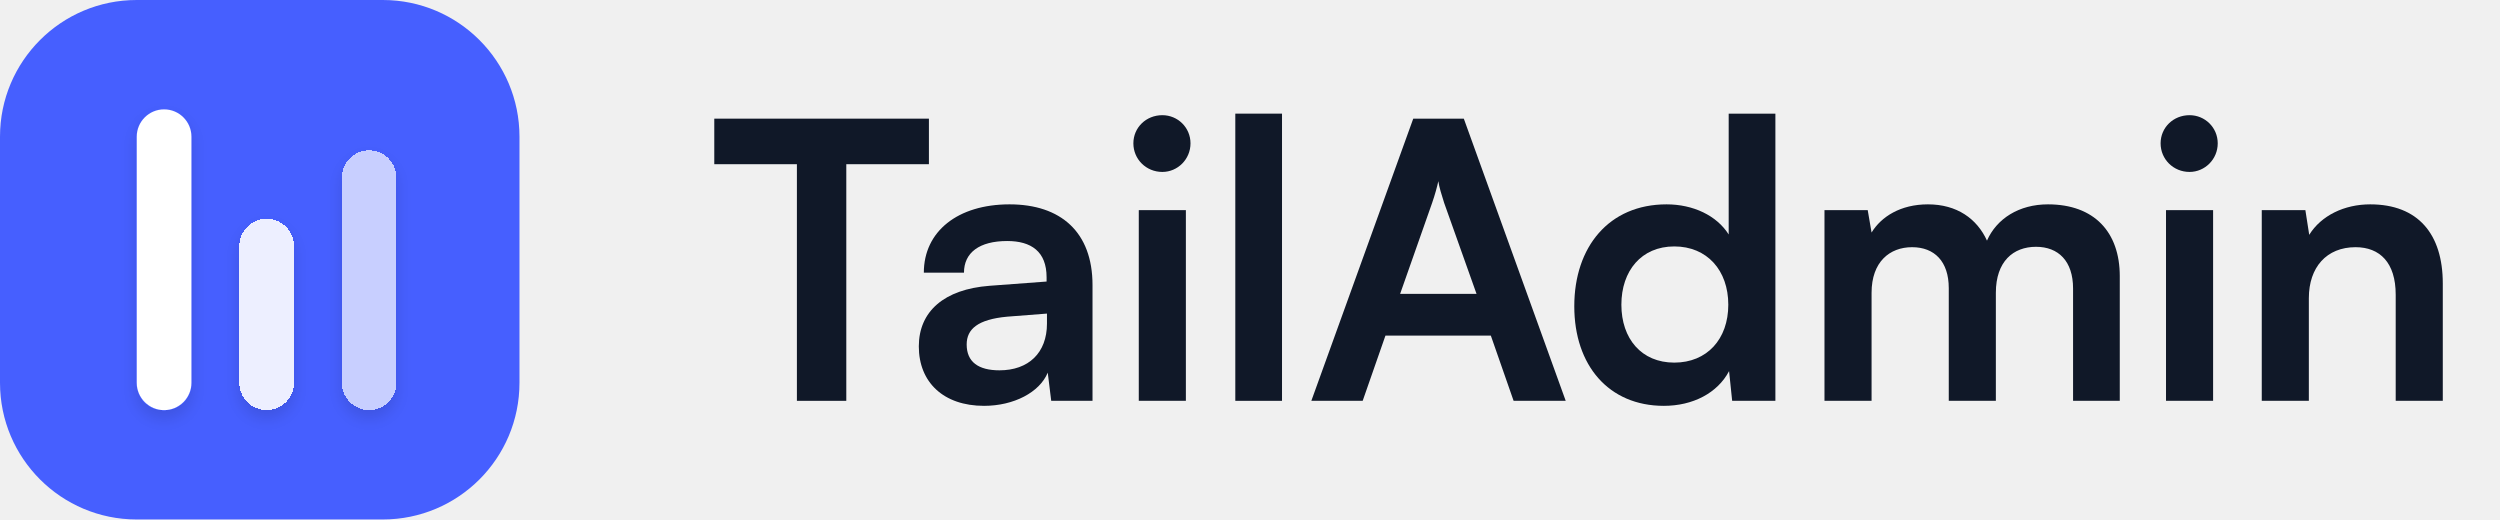
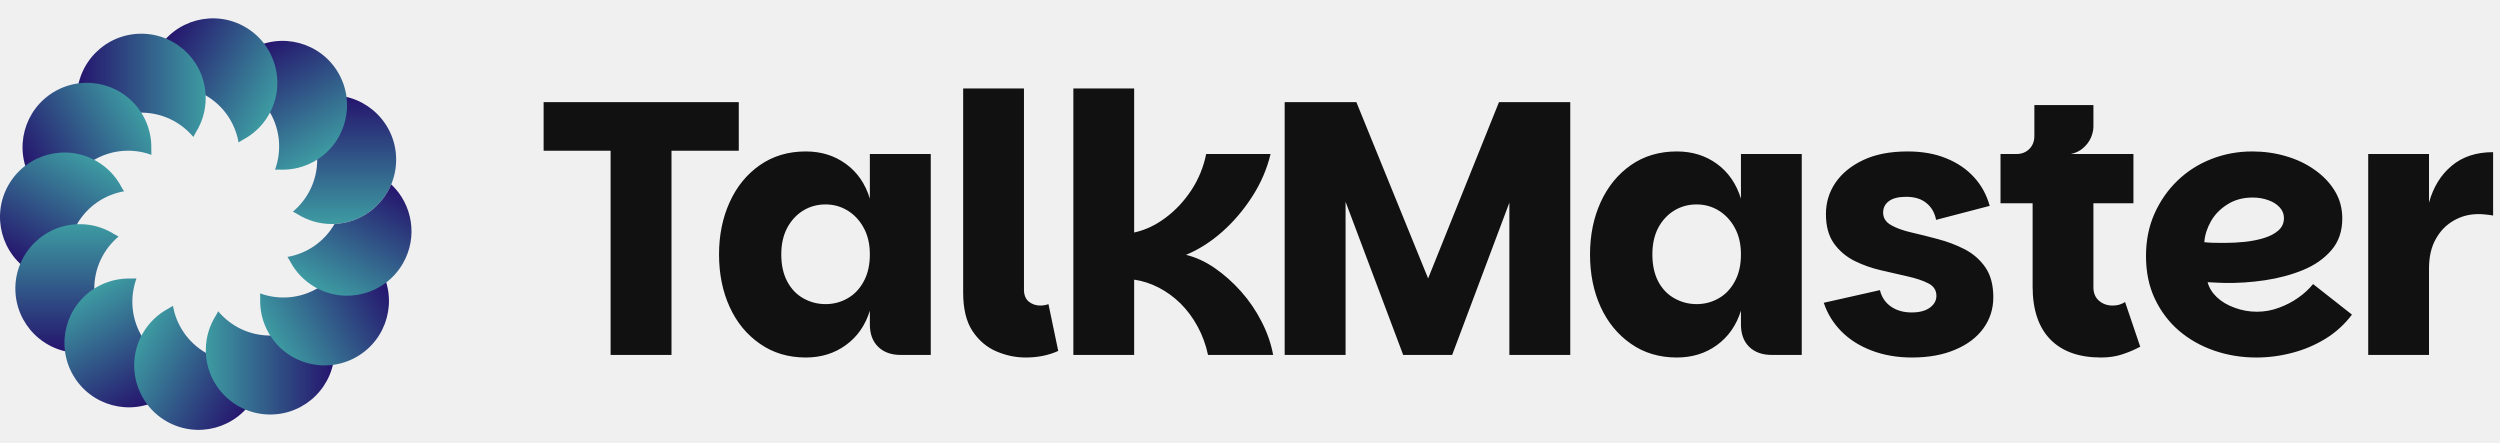
- <svg xmlns="http://www.w3.org/2000/svg" width="154" height="32" viewBox="0 0 154 32" fill="none">
-   <path d="M0 8.421C0 3.77 3.77 0 8.421 0H23.579C28.23 0 32 3.77 32 8.421V23.579C32 28.23 28.23 32 23.579 32H8.421C3.77 32 0 28.23 0 23.579V8.421Z" fill="#465FFF" />
-   <g filter="url(#filter0_d_1624_24907)">
-     <path d="M8.424 8.422C8.424 7.491 9.178 6.737 10.108 6.737V6.737C11.038 6.737 11.792 7.491 11.792 8.422V23.579C11.792 24.51 11.038 25.264 10.108 25.264V25.264C9.178 25.264 8.424 24.51 8.424 23.579V8.422Z" fill="white" />
+ <svg xmlns="http://www.w3.org/2000/svg" data-logo="logo" viewBox="0 0 243 43">
+   <g id="logogram" transform="translate(0, 1) rotate(0)">
+     <path d="M28.47 19.573C29.914 18.363 30.833 16.547 30.833 14.515C30.833 12.484 29.914 10.667 28.47 9.457C28.635 9.377 28.795 9.29 28.947 9.196C29.905 8.6 31.035 8.256 32.247 8.256C35.704 8.256 38.506 11.058 38.506 14.515C38.506 17.972 35.704 20.774 32.247 20.774C31.035 20.774 29.905 20.43 28.947 19.835C28.795 19.74 28.635 19.653 28.47 19.573Z" fill="url(#paint0_linear_5557_2016)" />
+     <path d="M26.731 15.501C27.378 13.731 27.265 11.698 26.249 9.939C25.233 8.18 23.529 7.065 21.673 6.74C21.777 6.588 21.871 6.433 21.955 6.275C22.487 5.28 23.295 4.417 24.344 3.811C27.337 2.083 31.166 3.109 32.894 6.102C34.622 9.096 33.597 12.924 30.603 14.652C29.554 15.258 28.402 15.526 27.275 15.489C27.096 15.483 26.915 15.487 26.731 15.501Z" fill="url(#paint1_linear_5557_2016)" />
+     <path d="M23.189 12.843C22.864 10.987 21.75 9.283 19.991 8.267C18.231 7.252 16.199 7.139 14.429 7.785C14.442 7.601 14.447 7.42 14.441 7.241C14.404 6.114 14.671 4.962 15.277 3.913C17.005 0.92 20.833 -0.106 23.827 1.622C26.821 3.351 27.847 7.179 26.118 10.173C25.512 11.222 24.649 12.029 23.654 12.561C23.497 12.645 23.342 12.739 23.189 12.843Z" fill="url(#paint2_linear_5557_2016)" />
+     <path d="M18.793 12.312C17.583 10.868 15.766 9.949 13.735 9.949C11.703 9.949 9.886 10.868 8.677 12.312C8.597 12.147 8.509 11.987 8.415 11.835C7.819 10.877 7.475 9.747 7.475 8.535C7.475 5.078 10.278 2.276 13.735 2.276C17.191 2.276 19.994 5.078 19.994 8.535C19.994 9.747 19.65 10.877 19.054 11.835C18.96 11.987 18.873 12.147 18.793 12.312Z" fill="url(#paint3_linear_5557_2016)" />
+     <path d="M14.719 14.051C12.949 13.405 10.916 13.518 9.157 14.533C7.398 15.549 6.284 17.253 5.958 19.109C5.806 19.005 5.651 18.911 5.494 18.827C4.499 18.295 3.635 17.487 3.03 16.438C1.301 13.445 2.327 9.617 5.321 7.888C8.314 6.16 12.143 7.185 13.871 10.179C14.477 11.228 14.744 12.38 14.707 13.507C14.701 13.686 14.706 13.867 14.719 14.051Z" fill="url(#paint4_linear_5557_2016)" />
+     <path d="M12.06 17.593C10.204 17.918 8.5 19.033 7.485 20.792C6.469 22.551 6.356 24.584 7.002 26.354C6.819 26.34 6.637 26.336 6.459 26.342C5.331 26.379 4.18 26.111 3.131 25.506C0.137 23.777 -0.889 19.949 0.84 16.955C2.568 13.962 6.396 12.936 9.39 14.664C10.439 15.27 11.246 16.133 11.778 17.128C11.862 17.286 11.957 17.441 12.06 17.593Z" fill="url(#paint5_linear_5557_2016)" />
+     <path d="M11.528 21.99C10.084 23.2 9.165 25.017 9.165 27.048C9.165 29.079 10.084 30.896 11.528 32.106C11.363 32.186 11.204 32.273 11.052 32.367C10.094 32.963 8.963 33.307 7.752 33.307C4.295 33.307 1.492 30.505 1.492 27.048C1.492 23.591 4.295 20.789 7.752 20.789C8.963 20.789 10.094 21.133 11.052 21.729C11.204 21.823 11.363 21.91 11.528 21.99Z" fill="url(#paint6_linear_5557_2016)" />
+     <path d="M13.267 26.064C12.62 27.834 12.733 29.866 13.749 31.626C14.765 33.385 16.469 34.499 18.324 34.824C18.221 34.977 18.127 35.132 18.042 35.289C17.511 36.284 16.703 37.148 15.654 37.753C12.66 39.482 8.832 38.456 7.104 35.462C5.375 32.468 6.401 28.64 9.395 26.912C10.444 26.306 11.595 26.039 12.723 26.076C12.902 26.081 13.083 26.077 13.267 26.064Z" fill="url(#paint7_linear_5557_2016)" />
+     <path d="M16.809 28.723C17.134 30.578 18.248 32.282 20.007 33.298C21.767 34.314 23.8 34.427 25.569 33.781C25.556 33.964 25.552 34.145 25.557 34.324C25.594 35.452 25.327 36.603 24.721 37.652C22.993 40.646 19.165 41.672 16.171 39.943C13.177 38.215 12.152 34.387 13.88 31.393C14.486 30.344 15.349 29.537 16.344 29.005C16.502 28.92 16.657 28.826 16.809 28.723Z" fill="url(#paint8_linear_5557_2016)" />
+     <path d="M21.206 29.255C22.415 30.699 24.232 31.617 26.264 31.617C28.295 31.617 30.112 30.699 31.322 29.255C31.402 29.42 31.489 29.579 31.583 29.731C32.179 30.689 32.523 31.82 32.523 33.031C32.523 36.488 29.721 39.291 26.264 39.291C22.807 39.291 20.005 36.488 20.005 33.031C20.005 31.82 20.349 30.689 20.944 29.731C21.039 29.579 21.126 29.42 21.206 29.255Z" fill="url(#paint9_linear_5557_2016)" />
+     <path d="M25.279 27.516C27.049 28.163 29.082 28.05 30.841 27.034C32.6 26.018 33.715 24.314 34.04 22.459C34.192 22.562 34.347 22.656 34.505 22.741C35.5 23.272 36.363 24.08 36.969 25.129C38.697 28.122 37.671 31.951 34.678 33.679C31.684 35.407 27.856 34.382 26.128 31.388C25.522 30.339 25.254 29.188 25.291 28.06C25.297 27.881 25.293 27.7 25.279 27.516Z" fill="url(#paint10_linear_5557_2016)" />
+     <path d="M32.518 20.769C32.516 20.771 32.515 20.773 32.514 20.775C31.498 22.535 29.794 23.649 27.938 23.974C28.042 24.126 28.136 24.281 28.22 24.439C28.752 25.434 29.56 26.297 30.609 26.903C33.602 28.631 37.43 27.605 39.159 24.612C40.641 22.045 40.098 18.865 38.027 16.921C37.117 19.105 35.005 20.663 32.518 20.769Z" fill="url(#paint11_linear_5557_2016)" />
  </g>
-   <g filter="url(#filter1_d_1624_24907)">
-     <path d="M14.742 15.157C14.742 14.227 15.496 13.473 16.426 13.473V13.473C17.357 13.473 18.111 14.227 18.111 15.157V23.578C18.111 24.508 17.357 25.262 16.426 25.262V25.262C15.496 25.262 14.742 24.508 14.742 23.578V15.157Z" fill="white" fill-opacity="0.9" shape-rendering="crispEdges" />
+   <g id="logotype" transform="translate(46, 8.5)">
+     <path fill="#111111" d="M6.84 6.15L6.84 1.43L25.81 1.43L25.81 6.15L19.27 6.15L19.27 26L13.35 26L13.35 6.15L6.84 6.15ZM32.32 26.25L32.32 26.25Q29.77 26.25 27.86 24.91Q25.95 23.59 24.92 21.33Q23.89 19.07 23.89 16.23L23.89 16.23Q23.89 13.43 24.92 11.16Q25.95 8.88 27.86 7.55Q29.77 6.22 32.32 6.22L32.32 6.22Q34.56 6.22 36.22 7.43Q37.89 8.64 38.55 10.81L38.55 10.81L38.55 6.47L44.47 6.47L44.47 26L41.56 26Q40.16 26 39.36 25.21Q38.55 24.43 38.55 23.02L38.55 23.02L38.55 21.70Q37.89 23.83 36.22 25.04Q34.56 26.25 32.32 26.25ZM34.25 21.06L34.25 21.06Q35.40 21.06 36.38 20.50Q37.36 19.95 37.95 18.86Q38.55 17.77 38.55 16.23L38.55 16.23Q38.55 14.73 37.95 13.64Q37.36 12.56 36.38 11.96Q35.40 11.37 34.25 11.37L34.25 11.37Q33.05 11.37 32.08 11.96Q31.10 12.56 30.52 13.64Q29.94 14.73 29.94 16.23L29.94 16.23Q29.94 17.77 30.52 18.86Q31.10 19.95 32.09 20.50Q33.09 21.06 34.25 21.06ZM47.62 19.95L47.62 19.95L47.62 0.10L53.53 0.10L53.53 19.66Q53.53 20.43 54.00 20.82Q54.48 21.20 55.11 21.20L55.11 21.20Q55.53 21.20 55.91 21.06L55.91 21.06L56.86 25.61Q55.45 26.25 53.70 26.25L53.70 26.25Q52.23 26.25 50.84 25.65Q49.44 25.05 48.52 23.67Q47.62 22.29 47.62 19.95ZM64.24 26L58.33 26L58.33 0.10L64.24 0.10L64.24 14.10Q65.85 13.75 67.30 12.66Q68.75 11.58 69.81 9.97Q70.86 8.36 71.24 6.47L71.24 6.47L77.50 6.47Q76.98 8.64 75.72 10.60Q74.46 12.56 72.80 14.03Q71.14 15.50 69.28 16.27L69.28 16.27Q70.72 16.62 72.08 17.56Q73.45 18.51 74.62 19.82Q75.79 21.13 76.61 22.73Q77.44 24.32 77.75 26L77.75 26L71.42 26Q71.10 24.50 70.40 23.22Q69.70 21.94 68.74 20.99Q67.78 20.05 66.62 19.45Q65.47 18.86 64.24 18.68L64.24 18.68L64.24 26ZM78.87 26L78.87 1.43L85.84 1.43L93.96 21.38L91.54 21.73L99.70 1.43L106.63 1.43L106.63 26L100.71 26L100.71 5.66L102.67 5.98L95.15 26L90.39 26L82.86 5.98L84.79 5.66L84.79 26L78.87 26ZM116.99 26.25L116.99 26.25Q114.43 26.25 112.52 24.91Q110.62 23.59 109.58 21.33Q108.55 19.07 108.55 16.23L108.55 16.23Q108.55 13.43 109.58 11.16Q110.62 8.88 112.52 7.55Q114.43 6.22 116.99 6.22L116.99 6.22Q119.23 6.22 120.89 7.43Q122.55 8.64 123.22 10.81L123.22 10.81L123.22 6.47L129.13 6.47L129.13 26L126.23 26Q124.83 26 124.02 25.21Q123.22 24.43 123.22 23.02L123.22 23.02L123.22 21.70Q122.55 23.83 120.89 25.04Q119.23 26.25 116.99 26.25ZM118.91 21.06L118.91 21.06Q120.07 21.06 121.05 20.50Q122.03 19.95 122.62 18.86Q123.22 17.77 123.22 16.23L123.22 16.23Q123.22 14.73 122.62 13.64Q122.03 12.56 121.05 11.96Q120.07 11.37 118.91 11.37L118.91 11.37Q117.72 11.37 116.74 11.96Q115.76 12.56 115.18 13.64Q114.61 14.73 114.61 16.23L114.61 16.23Q114.61 17.77 115.18 18.86Q115.76 19.95 116.76 20.50Q117.76 21.06 118.91 21.06ZM139.84 26.25L139.84 26.25Q137.71 26.25 135.94 25.58Q134.17 24.91 132.98 23.71Q131.79 22.50 131.27 20.93L131.27 20.93L136.73 19.70Q136.97 20.71 137.79 21.29Q138.62 21.87 139.81 21.87L139.81 21.87Q140.96 21.87 141.59 21.40Q142.22 20.93 142.22 20.26L142.22 20.26Q142.22 19.45 141.45 19.05Q140.68 18.65 139.44 18.37Q138.20 18.09 136.83 17.77Q135.47 17.46 134.24 16.85Q133.02 16.23 132.25 15.15Q131.48 14.06 131.48 12.31L131.48 12.31Q131.48 10.63 132.40 9.27Q133.33 7.90 135.10 7.06Q136.87 6.22 139.42 6.22L139.42 6.22Q141.56 6.22 143.18 6.89Q144.81 7.55 145.88 8.73Q146.95 9.90 147.40 11.51L147.40 11.51L142.19 12.87Q141.98 11.82 141.24 11.23Q140.51 10.63 139.28 10.63L139.28 10.63Q138.16 10.63 137.60 11.05Q137.04 11.47 137.04 12.17L137.04 12.17Q137.04 12.94 137.81 13.38Q138.58 13.82 139.81 14.10Q141.03 14.38 142.40 14.75Q143.76 15.11 144.99 15.74Q146.21 16.38 146.98 17.49Q147.75 18.61 147.75 20.40L147.75 20.40Q147.75 22.08 146.79 23.41Q145.83 24.74 144.04 25.49Q142.26 26.25 139.84 26.25ZM158.22 26.25L158.22 26.25Q155.00 26.25 153.28 24.48Q151.57 22.71 151.57 19.35L151.57 19.35L151.57 11.26L148.45 11.26L148.45 6.47L161.37 6.47L161.37 11.26L157.48 11.26L157.48 19.42Q157.48 20.26 158.02 20.73Q158.57 21.20 159.34 21.20L159.34 21.20Q159.69 21.20 159.98 21.12Q160.28 21.03 160.56 20.86L160.56 20.86L162.03 25.20Q161.19 25.65 160.26 25.95Q159.34 26.25 158.22 26.25ZM155.28 6.47L149.99 8.04L149.99 6.47Q150.76 6.47 151.25 5.98Q151.74 5.49 151.74 4.72L151.74 4.72L151.74 1.71L157.48 1.71L157.48 3.81Q157.48 4.30 157.24 4.88Q156.99 5.45 156.48 5.89Q155.98 6.33 155.28 6.47L155.28 6.47ZM173.30 26.25L173.30 26.25Q171.17 26.25 169.22 25.58Q167.28 24.91 165.79 23.64Q164.31 22.36 163.45 20.54Q162.59 18.72 162.59 16.38L162.59 16.38Q162.59 14.13 163.41 12.28Q164.24 10.42 165.65 9.06Q167.07 7.69 168.94 6.96Q170.82 6.22 172.92 6.22L172.92 6.22Q174.63 6.22 176.19 6.68Q177.75 7.13 178.99 8.01Q180.23 8.88 180.95 10.07Q181.67 11.26 181.67 12.73L181.67 12.73Q181.67 14.59 180.62 15.81Q179.57 17.04 177.87 17.74Q176.17 18.44 174.16 18.74Q172.15 19.04 170.19 19L170.19 19Q169.94 19 169.61 18.98Q169.28 18.96 169.00 18.95Q168.72 18.93 168.58 18.93L168.58 18.93Q168.79 19.73 169.47 20.38Q170.15 21.03 171.20 21.41Q172.25 21.80 173.37 21.80L173.37 21.80Q174.49 21.80 175.52 21.41Q176.56 21.03 177.40 20.43Q178.24 19.84 178.83 19.11L178.83 19.11L182.61 22.08Q181.56 23.48 180.06 24.41Q178.55 25.34 176.82 25.79Q175.09 26.25 173.30 26.25ZM170.22 15.11L170.22 15.11Q171.17 15.11 172.18 15.01Q173.20 14.90 174.05 14.64Q174.91 14.38 175.45 13.91Q176.00 13.43 176.00 12.70L176.00 12.70Q176.00 12.10 175.58 11.65Q175.16 11.19 174.46 10.95Q173.76 10.70 172.95 10.70L172.95 10.70Q171.55 10.70 170.50 11.37Q169.45 12.03 168.89 13.03Q168.33 14.03 168.26 15.04L168.26 15.04Q168.58 15.08 169.12 15.10Q169.66 15.11 170.22 15.11ZM190.10 26L184.19 26L184.19 6.47L190.10 6.47L190.10 26ZM190.10 17.60L189.19 17.60L190.10 11.19Q190.73 8.92 192.31 7.61Q193.88 6.29 196.33 6.29L196.33 6.29L196.33 12.45Q195.95 12.38 195.60 12.35Q195.25 12.31 194.90 12.31L194.90 12.31Q193.60 12.31 192.52 12.93Q191.43 13.54 190.77 14.71Q190.10 15.88 190.10 17.60L190.10 17.60Z" />
  </g>
-   <g filter="url(#filter2_d_1624_24907)">
-     <path d="M21.055 10.946C21.055 10.016 21.809 9.262 22.739 9.262V9.262C23.669 9.262 24.423 10.016 24.423 10.946V23.578C24.423 24.508 23.669 25.262 22.739 25.262V25.262C21.809 25.262 21.055 24.508 21.055 23.578V10.946Z" fill="white" fill-opacity="0.7" shape-rendering="crispEdges" />
-   </g>
-   <path d="M44 10.115H49.089V24.691H52.132V10.115H57.221V7.309H44V10.115Z" fill="#101828" />
-   <path d="M60.617 25C62.448 25 64.042 24.168 64.541 22.955L64.755 24.691H67.299V17.558C67.299 14.3 65.349 12.588 62.187 12.588C59.001 12.588 56.908 14.252 56.908 16.797H59.381C59.381 15.56 60.332 14.847 62.044 14.847C63.519 14.847 64.47 15.489 64.47 17.082V17.343L60.95 17.605C58.168 17.819 56.599 19.174 56.599 21.338C56.599 23.549 58.121 25 60.617 25ZM61.569 22.812C60.261 22.812 59.547 22.289 59.547 21.219C59.547 20.268 60.237 19.674 62.044 19.507L64.493 19.317V19.935C64.493 21.742 63.352 22.812 61.569 22.812Z" fill="#101828" />
-   <path d="M71.6 10.591C72.551 10.591 73.335 9.806 73.335 8.831C73.335 7.856 72.551 7.095 71.6 7.095C70.601 7.095 69.816 7.856 69.816 8.831C69.816 9.806 70.601 10.591 71.6 10.591ZM70.149 24.691H73.05V12.944H70.149V24.691Z" fill="#101828" />
-   <path d="M78.972 24.691V7H76.095V24.691H78.972Z" fill="#101828" />
-   <path d="M83.941 24.691L85.344 20.672H91.835L93.238 24.691H96.448L90.171 7.309H87.056L80.778 24.691H83.941ZM88.221 12.493C88.387 12.017 88.53 11.494 88.601 11.161C88.649 11.518 88.815 12.041 88.958 12.493L90.955 18.104H86.247L88.221 12.493Z" fill="#101828" />
-   <path d="M102.493 25C104.276 25 105.798 24.215 106.511 22.86L106.701 24.691H109.364V7H106.487V14.443C105.75 13.277 104.3 12.588 102.659 12.588C99.116 12.588 96.976 15.203 96.976 18.865C96.976 22.503 99.092 25 102.493 25ZM103.135 22.337C101.113 22.337 99.877 20.863 99.877 18.77C99.877 16.678 101.113 15.18 103.135 15.18C105.156 15.18 106.463 16.654 106.463 18.77C106.463 20.886 105.156 22.337 103.135 22.337Z" fill="#101828" />
-   <path d="M115.289 24.691V18.033C115.289 16.131 116.406 15.227 117.785 15.227C119.164 15.227 120.044 16.107 120.044 17.748V24.691H122.945V18.033C122.945 16.107 124.015 15.203 125.418 15.203C126.797 15.203 127.701 16.083 127.701 17.771V24.691H130.578V17.011C130.578 14.3 129.008 12.588 126.155 12.588C124.372 12.588 122.993 13.468 122.398 14.823C121.78 13.468 120.543 12.588 118.76 12.588C117.072 12.588 115.883 13.349 115.289 14.324L115.051 12.944H112.388V24.691H115.289Z" fill="#101828" />
-   <path d="M134.876 10.591C135.827 10.591 136.612 9.806 136.612 8.831C136.612 7.856 135.827 7.095 134.876 7.095C133.877 7.095 133.093 7.856 133.093 8.831C133.093 9.806 133.877 10.591 134.876 10.591ZM133.426 24.691H136.327V12.944H133.426V24.691Z" fill="#101828" />
-   <path d="M142.225 24.691V18.366C142.225 16.464 143.318 15.227 145.102 15.227C146.6 15.227 147.575 16.178 147.575 18.152V24.691H150.476V17.462C150.476 14.419 148.954 12.588 146.005 12.588C144.412 12.588 142.985 13.277 142.248 14.466L142.011 12.944H139.324V24.691H142.225Z" fill="#101828" />
  <defs>
-     <filter id="filter0_d_1624_24907" x="7.424" y="6.237" width="5.368" height="20.526" filterUnits="userSpaceOnUse" color-interpolation-filters="sRGB">
-       <feFlood flood-opacity="0" result="BackgroundImageFix" />
-       <feColorMatrix in="SourceAlpha" type="matrix" values="0 0 0 0 0 0 0 0 0 0 0 0 0 0 0 0 0 0 127 0" result="hardAlpha" />
-       <feOffset dy="0.5" />
-       <feGaussianBlur stdDeviation="0.5" />
-       <feComposite in2="hardAlpha" operator="out" />
-       <feColorMatrix type="matrix" values="0 0 0 0 0 0 0 0 0 0 0 0 0 0 0 0 0 0 0.12 0" />
-       <feBlend mode="normal" in2="BackgroundImageFix" result="effect1_dropShadow_1624_24907" />
-       <feBlend mode="normal" in="SourceGraphic" in2="effect1_dropShadow_1624_24907" result="shape" />
-     </filter>
-     <filter id="filter1_d_1624_24907" x="13.742" y="12.973" width="5.368" height="13.79" filterUnits="userSpaceOnUse" color-interpolation-filters="sRGB">
-       <feFlood flood-opacity="0" result="BackgroundImageFix" />
-       <feColorMatrix in="SourceAlpha" type="matrix" values="0 0 0 0 0 0 0 0 0 0 0 0 0 0 0 0 0 0 127 0" result="hardAlpha" />
-       <feOffset dy="0.5" />
-       <feGaussianBlur stdDeviation="0.5" />
-       <feComposite in2="hardAlpha" operator="out" />
-       <feColorMatrix type="matrix" values="0 0 0 0 0 0 0 0 0 0 0 0 0 0 0 0 0 0 0.12 0" />
-       <feBlend mode="normal" in2="BackgroundImageFix" result="effect1_dropShadow_1624_24907" />
-       <feBlend mode="normal" in="SourceGraphic" in2="effect1_dropShadow_1624_24907" result="shape" />
-     </filter>
-     <filter id="filter2_d_1624_24907" x="20.055" y="8.762" width="5.368" height="18" filterUnits="userSpaceOnUse" color-interpolation-filters="sRGB">
-       <feFlood flood-opacity="0" result="BackgroundImageFix" />
-       <feColorMatrix in="SourceAlpha" type="matrix" values="0 0 0 0 0 0 0 0 0 0 0 0 0 0 0 0 0 0 127 0" result="hardAlpha" />
-       <feOffset dy="0.5" />
-       <feGaussianBlur stdDeviation="0.5" />
-       <feComposite in2="hardAlpha" operator="out" />
-       <feColorMatrix type="matrix" values="0 0 0 0 0 0 0 0 0 0 0 0 0 0 0 0 0 0 0.12 0" />
-       <feBlend mode="normal" in2="BackgroundImageFix" result="effect1_dropShadow_1624_24907" />
-       <feBlend mode="normal" in="SourceGraphic" in2="effect1_dropShadow_1624_24907" result="shape" />
-     </filter>
+     <linearGradient id="paint0_linear_5557_2016" x1="29.253" y1="8.256" x2="29.253" y2="20.774" gradientUnits="userSpaceOnUse">
+       <stop stop-color="#25136D" />
+       <stop offset="1" stop-color="#3D9BA2" />
+     </linearGradient>
+     <linearGradient id="paint1_linear_5557_2016" x1="21.752" y1="5.308" x2="28.011" y2="16.149" gradientUnits="userSpaceOnUse">
+       <stop stop-color="#25136D" />
+       <stop offset="1" stop-color="#3D9BA2" />
+     </linearGradient>
+     <linearGradient id="paint2_linear_5557_2016" x1="13.78" y1="6.506" x2="24.622" y2="12.765" gradientUnits="userSpaceOnUse">
+       <stop stop-color="#25136D" />
+       <stop offset="1" stop-color="#3D9BA2" />
+     </linearGradient>
+     <linearGradient id="paint3_linear_5557_2016" x1="7.475" y1="11.528" x2="19.994" y2="11.528" gradientUnits="userSpaceOnUse">
+       <stop stop-color="#25136D" />
+       <stop offset="1" stop-color="#3D9BA2" />
+     </linearGradient>
+     <linearGradient id="paint4_linear_5557_2016" x1="4.526" y1="19.03" x2="15.367" y2="12.771" gradientUnits="userSpaceOnUse">
+       <stop stop-color="#25136D" />
+       <stop offset="1" stop-color="#3D9BA2" />
+     </linearGradient>
+     <linearGradient id="paint5_linear_5557_2016" x1="5.723" y1="27.002" x2="11.982" y2="16.161" gradientUnits="userSpaceOnUse">
+       <stop stop-color="#25136D" />
+       <stop offset="1" stop-color="#3D9BA2" />
+     </linearGradient>
+     <linearGradient id="paint6_linear_5557_2016" x1="10.745" y1="33.307" x2="10.745" y2="20.789" gradientUnits="userSpaceOnUse">
+       <stop stop-color="#25136D" />
+       <stop offset="1" stop-color="#3D9BA2" />
+     </linearGradient>
+     <linearGradient id="paint7_linear_5557_2016" x1="18.246" y1="36.257" x2="11.987" y2="25.415" gradientUnits="userSpaceOnUse">
+       <stop stop-color="#25136D" />
+       <stop offset="1" stop-color="#3D9BA2" />
+     </linearGradient>
+     <linearGradient id="paint8_linear_5557_2016" x1="26.218" y1="35.06" x2="15.377" y2="28.801" gradientUnits="userSpaceOnUse">
+       <stop stop-color="#25136D" />
+       <stop offset="1" stop-color="#3D9BA2" />
+     </linearGradient>
+     <linearGradient id="paint9_linear_5557_2016" x1="32.523" y1="30.038" x2="20.005" y2="30.038" gradientUnits="userSpaceOnUse">
+       <stop stop-color="#25136D" />
+       <stop offset="1" stop-color="#3D9BA2" />
+     </linearGradient>
+     <linearGradient id="paint10_linear_5557_2016" x1="35.472" y1="22.537" x2="24.631" y2="28.796" gradientUnits="userSpaceOnUse">
+       <stop stop-color="#25136D" />
+       <stop offset="1" stop-color="#3D9BA2" />
+     </linearGradient>
+     <linearGradient id="paint11_linear_5557_2016" x1="34.276" y1="14.565" x2="28.017" y2="25.406" gradientUnits="userSpaceOnUse">
+       <stop stop-color="#25136D" />
+       <stop offset="1" stop-color="#3D9BA2" />
+     </linearGradient>
  </defs>
</svg>
